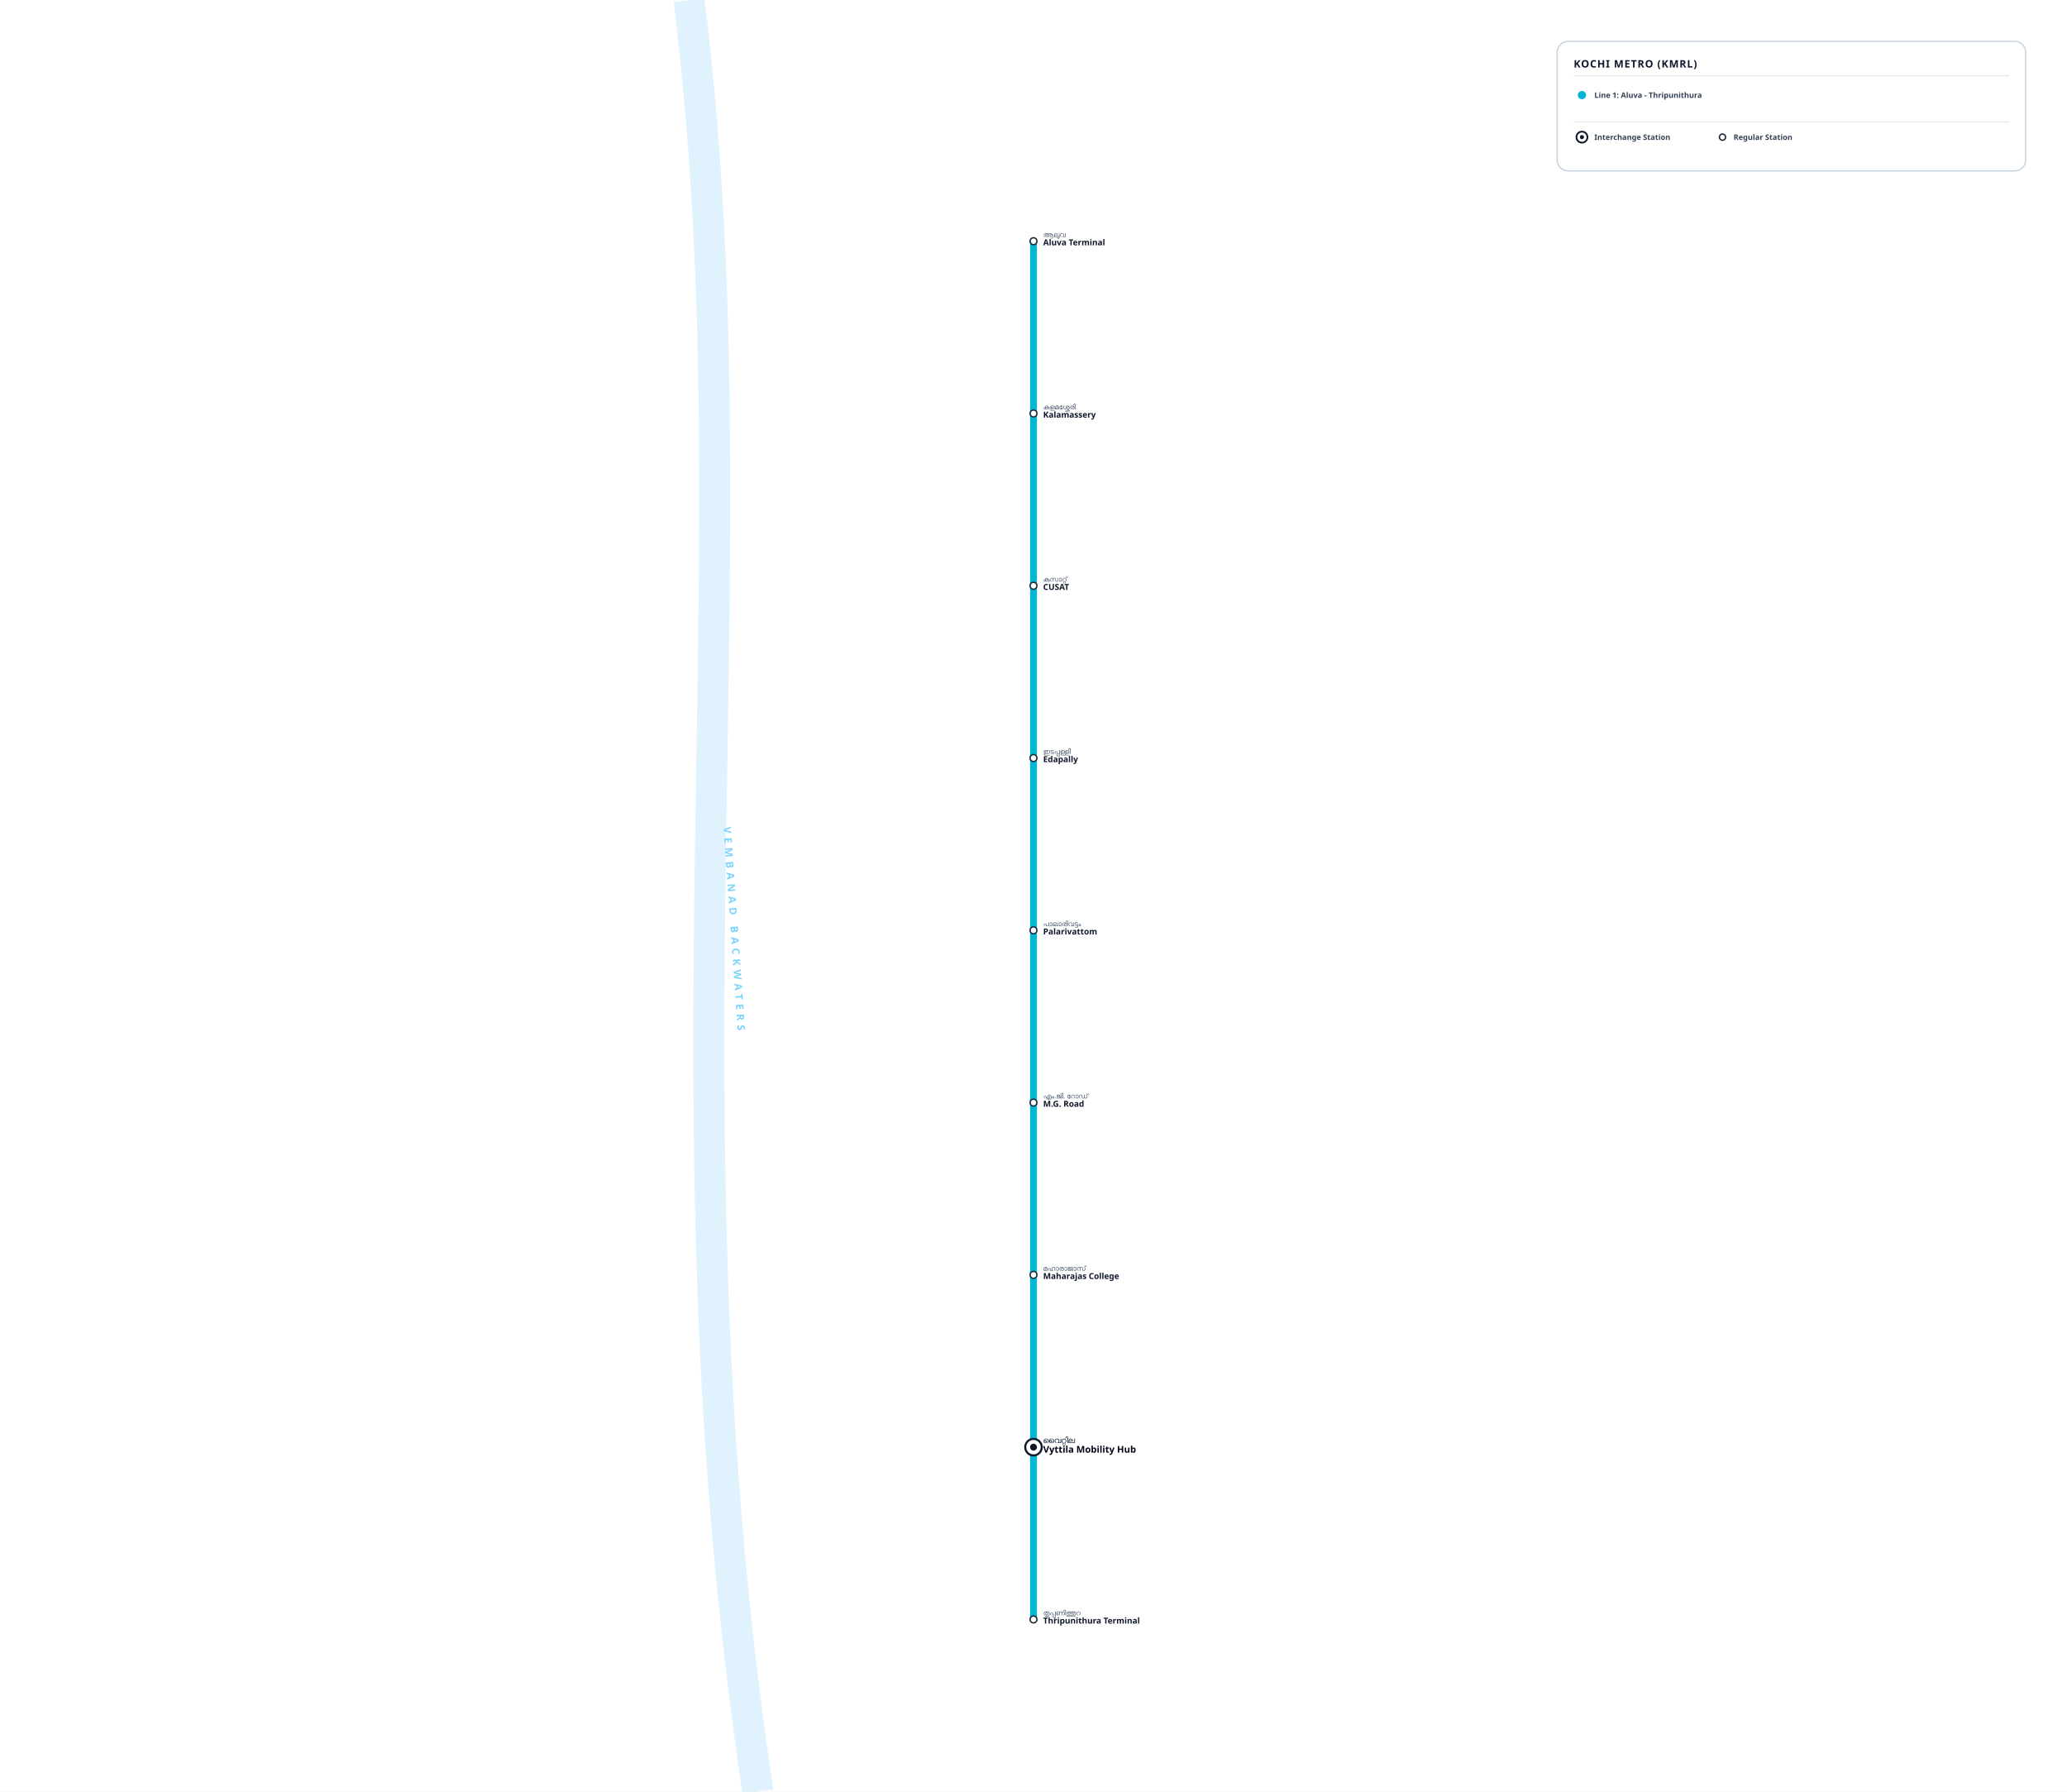
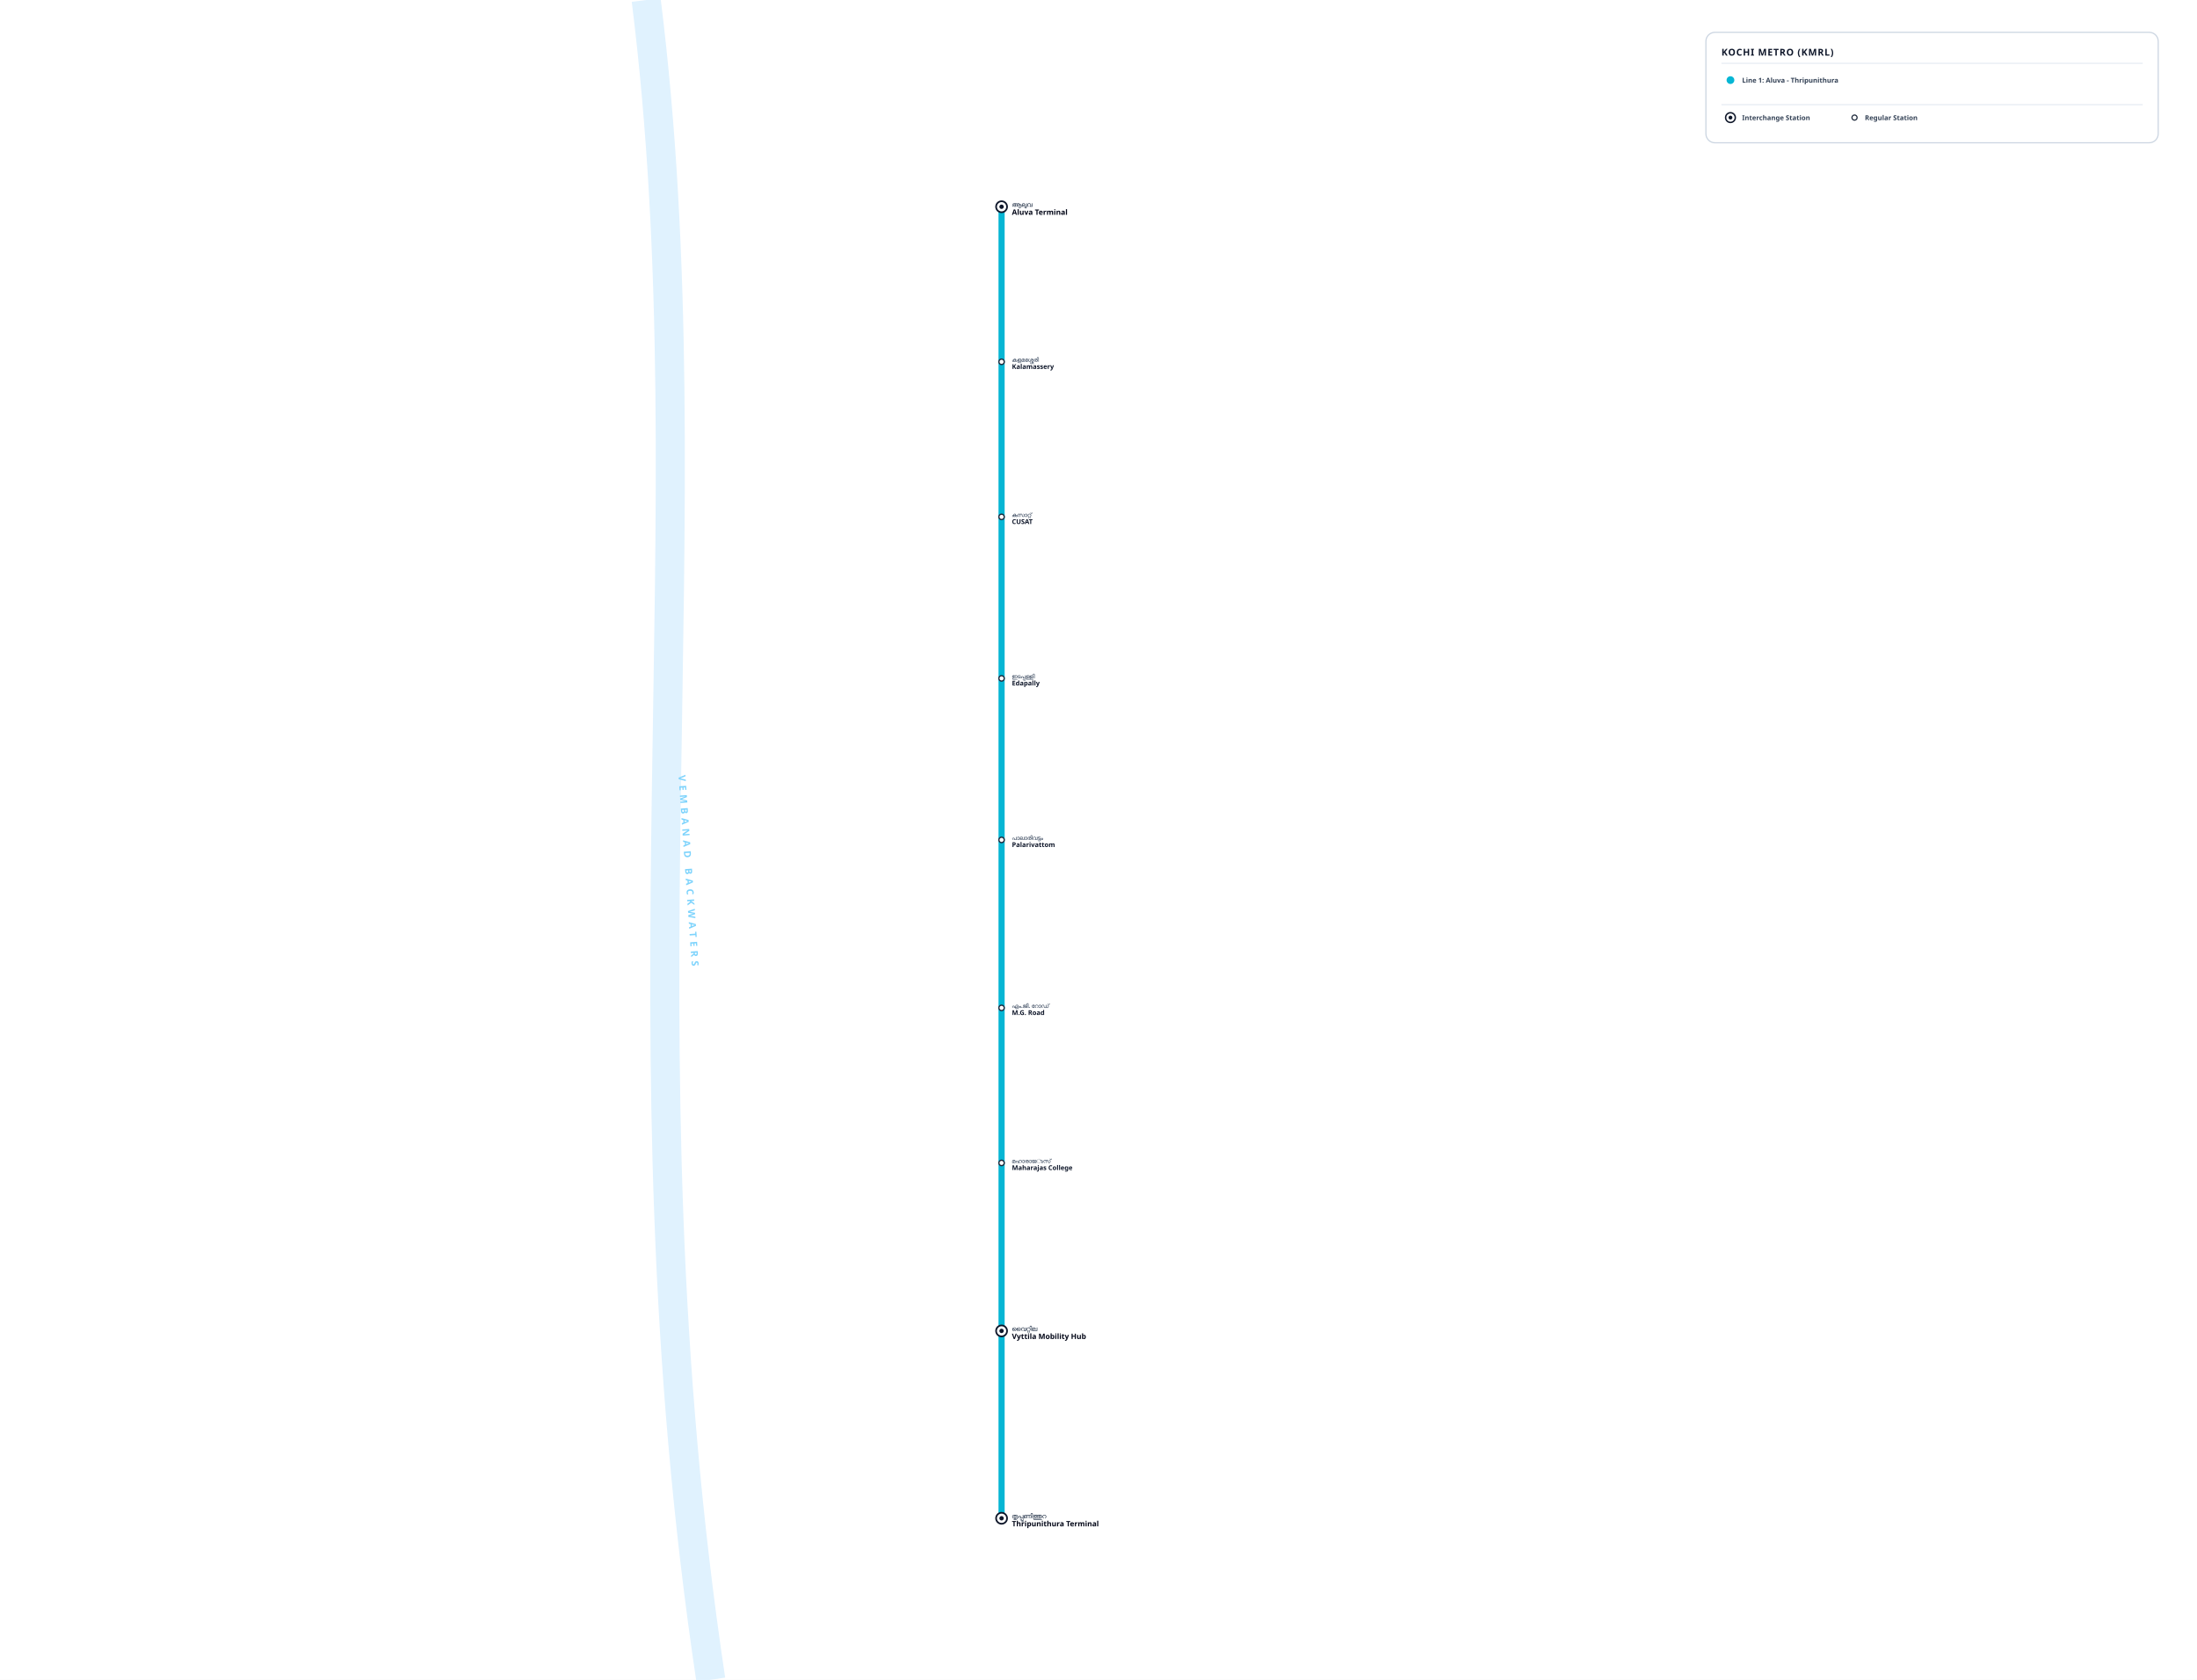
- <svg xmlns="http://www.w3.org/2000/svg" viewBox="0 0 3000 2600" width="100%" height="100%">
-   <rect width="3000" height="2600" fill="#FFFFFF" />
+ <svg xmlns="http://www.w3.org/2000/svg" viewBox="0 0 3400 2600" width="100%" height="100%">
+   <rect width="3400" height="2600" fill="#FFFFFF" />
  <path d="M 1000 0 C 1100 800, 950 1600, 1100 2600" fill="none" stroke="#E0F2FE" stroke-width="45" />
  <text x="1050" y="1200" font-family="sans-serif" font-size="15" font-weight="800" fill="#7DD3FC" letter-spacing="6" transform="rotate(86 1050 1200)">VEMBANAD BACKWATERS</text>
  <g stroke-linecap="round" stroke-linejoin="round">
-     <path d="M 1500 350 L 1500 600 L 1500 850 L 1500 1100 L 1500 1350 L 1500 1600 L 1500 1850 L 1500 2100 L 1500 2350" fill="none" stroke="#06B6D4" stroke-width="10" />
+     <path d="M 1550 320 L 1550 560 L 1550 800 L 1550 1050 L 1550 1300 L 1550 1560 L 1550 1800 L 1550 2060 L 1550 2350" fill="none" stroke="#06B6D4" stroke-width="9.5" />
  </g>
  <g id="stations-layer">
-     <circle cx="1500" cy="350" r="5" fill="#FFFFFF" stroke="#1E293B" stroke-width="2" />
-     <text x="1514" y="344" text-anchor="start" font-family="sans-serif" font-size="10" font-weight="500" fill="#475569">ആലുവ</text>
-     <text x="1514" y="356" text-anchor="start" font-family="sans-serif" font-size="12" font-weight="bold" fill="#0F172A">Aluva Terminal</text>
-     <circle cx="1500" cy="600" r="5" fill="#FFFFFF" stroke="#1E293B" stroke-width="2" />
-     <text x="1514" y="594" text-anchor="start" font-family="sans-serif" font-size="10" font-weight="500" fill="#475569">കളമശ്ശേരി</text>
-     <text x="1514" y="606" text-anchor="start" font-family="sans-serif" font-size="12" font-weight="bold" fill="#0F172A">Kalamassery</text>
-     <circle cx="1500" cy="850" r="5" fill="#FFFFFF" stroke="#1E293B" stroke-width="2" />
-     <text x="1514" y="844" text-anchor="start" font-family="sans-serif" font-size="10" font-weight="500" fill="#475569">കുസാറ്റ്</text>
-     <text x="1514" y="856" text-anchor="start" font-family="sans-serif" font-size="12" font-weight="bold" fill="#0F172A">CUSAT</text>
-     <circle cx="1500" cy="1100" r="5" fill="#FFFFFF" stroke="#1E293B" stroke-width="2" />
-     <text x="1514" y="1094" text-anchor="start" font-family="sans-serif" font-size="10" font-weight="500" fill="#475569">ഇടപ്പള്ളി</text>
-     <text x="1514" y="1106" text-anchor="start" font-family="sans-serif" font-size="12" font-weight="bold" fill="#0F172A">Edapally</text>
-     <circle cx="1500" cy="1350" r="5" fill="#FFFFFF" stroke="#1E293B" stroke-width="2" />
-     <text x="1514" y="1344" text-anchor="start" font-family="sans-serif" font-size="10" font-weight="500" fill="#475569">പാലാരിവട്ടം</text>
-     <text x="1514" y="1356" text-anchor="start" font-family="sans-serif" font-size="12" font-weight="bold" fill="#0F172A">Palarivattom</text>
-     <circle cx="1500" cy="1600" r="5" fill="#FFFFFF" stroke="#1E293B" stroke-width="2" />
-     <text x="1514" y="1594" text-anchor="start" font-family="sans-serif" font-size="10" font-weight="500" fill="#475569">എം.ജി. റോഡ്</text>
-     <text x="1514" y="1606" text-anchor="start" font-family="sans-serif" font-size="12" font-weight="bold" fill="#0F172A">M.G. Road</text>
-     <circle cx="1500" cy="1850" r="5" fill="#FFFFFF" stroke="#1E293B" stroke-width="2" />
-     <text x="1514" y="1844" text-anchor="start" font-family="sans-serif" font-size="10" font-weight="500" fill="#475569">മഹാരാജാസ്</text>
-     <text x="1514" y="1856" text-anchor="start" font-family="sans-serif" font-size="12" font-weight="bold" fill="#0F172A">Maharajas College</text>
-     <circle cx="1500" cy="2100" r="12" fill="#FFFFFF" stroke="#0F172A" stroke-width="3" />
-     <circle cx="1500" cy="2100" r="5" fill="#0F172A" />
-     <text x="1514" y="2094" text-anchor="start" font-family="sans-serif" font-size="11.5" font-weight="600" fill="#334155">വൈറ്റില</text>
-     <text x="1514" y="2108" text-anchor="start" font-family="sans-serif" font-size="13.5" font-weight="bold" fill="#020617">Vyttila Mobility Hub</text>
-     <circle cx="1500" cy="2350" r="5" fill="#FFFFFF" stroke="#1E293B" stroke-width="2" />
-     <text x="1514" y="2344" text-anchor="start" font-family="sans-serif" font-size="10" font-weight="500" fill="#475569">തൃപ്പൂണിത്തുറ</text>
-     <text x="1514" y="2356" text-anchor="start" font-family="sans-serif" font-size="12" font-weight="bold" fill="#0F172A">Thripunithura Terminal</text>
+     <rect x="1564.0" y="306.0" width="106.4" height="27.0" rx="3" ry="3" fill="#FFFFFF" fill-opacity="0.94" />
+     <circle cx="1550" cy="320" r="8.5" fill="#FFFFFF" stroke="#0F172A" stroke-width="2.6" />
+     <circle cx="1550" cy="320" r="3.4" fill="#0F172A" />
+     <g>
+       <text x="1566.0" y="320.0" text-anchor="start" font-family="sans-serif" font-size="9.8" font-weight="bold" fill="#334155">ആലുവ</text>
+       <text x="1566.0" y="332.5" text-anchor="start" font-family="sans-serif" font-size="11.5" font-weight="900" fill="#020617">Aluva Terminal</text>
+     </g>
+     <rect x="1564.0" y="546.0" width="86.6" height="24.0" rx="3" ry="3" fill="#FFFFFF" fill-opacity="0.94" />
+     <circle cx="1550" cy="560" r="4.2" fill="#FFFFFF" stroke="#1E293B" stroke-width="2" />
+     <g>
+       <text x="1566.0" y="560.0" text-anchor="start" font-family="sans-serif" font-size="8.8" font-weight="600" fill="#475569">കളമശ്ശേരി</text>
+       <text x="1566.0" y="571.0" text-anchor="start" font-family="sans-serif" font-size="10.2" font-weight="bold" fill="#0F172A">Kalamassery</text>
+     </g>
+     <rect x="1564.0" y="786.0" width="75.0" height="24.0" rx="3" ry="3" fill="#FFFFFF" fill-opacity="0.94" />
+     <circle cx="1550" cy="800" r="4.2" fill="#FFFFFF" stroke="#1E293B" stroke-width="2" />
+     <g>
+       <text x="1566.0" y="800.0" text-anchor="start" font-family="sans-serif" font-size="8.8" font-weight="600" fill="#475569">കുസാറ്റ്</text>
+       <text x="1566.0" y="811.0" text-anchor="start" font-family="sans-serif" font-size="10.2" font-weight="bold" fill="#0F172A">CUSAT</text>
+     </g>
+     <rect x="1564.0" y="1036.0" width="75.0" height="24.0" rx="3" ry="3" fill="#FFFFFF" fill-opacity="0.94" />
+     <circle cx="1550" cy="1050" r="4.2" fill="#FFFFFF" stroke="#1E293B" stroke-width="2" />
+     <g>
+       <text x="1566.0" y="1050.0" text-anchor="start" font-family="sans-serif" font-size="8.8" font-weight="600" fill="#475569">ഇടപ്പള്ളി</text>
+       <text x="1566.0" y="1061.0" text-anchor="start" font-family="sans-serif" font-size="10.2" font-weight="bold" fill="#0F172A">Edapally</text>
+     </g>
+     <rect x="1564.0" y="1286.0" width="93.2" height="24.0" rx="3" ry="3" fill="#FFFFFF" fill-opacity="0.94" />
+     <circle cx="1550" cy="1300" r="4.2" fill="#FFFFFF" stroke="#1E293B" stroke-width="2" />
+     <g>
+       <text x="1566.0" y="1300.0" text-anchor="start" font-family="sans-serif" font-size="8.8" font-weight="600" fill="#475569">പാലാരിവട്ടം</text>
+       <text x="1566.0" y="1311.0" text-anchor="start" font-family="sans-serif" font-size="10.2" font-weight="bold" fill="#0F172A">Palarivattom</text>
+     </g>
+     <rect x="1564.0" y="1546.0" width="86.6" height="24.0" rx="3" ry="3" fill="#FFFFFF" fill-opacity="0.94" />
+     <circle cx="1550" cy="1560" r="4.2" fill="#FFFFFF" stroke="#1E293B" stroke-width="2" />
+     <g>
+       <text x="1566.0" y="1560.0" text-anchor="start" font-family="sans-serif" font-size="8.8" font-weight="600" fill="#475569">എം.ജി. റോഡ്</text>
+       <text x="1566.0" y="1571.0" text-anchor="start" font-family="sans-serif" font-size="10.2" font-weight="bold" fill="#0F172A">M.G. Road</text>
+     </g>
+     <rect x="1564.0" y="1786.0" width="126.2" height="24.0" rx="3" ry="3" fill="#FFFFFF" fill-opacity="0.94" />
+     <circle cx="1550" cy="1800" r="4.2" fill="#FFFFFF" stroke="#1E293B" stroke-width="2" />
+     <g>
+       <text x="1566.0" y="1800.0" text-anchor="start" font-family="sans-serif" font-size="8.8" font-weight="600" fill="#475569">മഹാരാജಾസ്</text>
+       <text x="1566.0" y="1811.0" text-anchor="start" font-family="sans-serif" font-size="10.2" font-weight="bold" fill="#0F172A">Maharajas College</text>
+     </g>
+     <rect x="1564.0" y="2046.0" width="146.0" height="27.0" rx="3" ry="3" fill="#FFFFFF" fill-opacity="0.94" />
+     <circle cx="1550" cy="2060" r="8.5" fill="#FFFFFF" stroke="#0F172A" stroke-width="2.6" />
+     <circle cx="1550" cy="2060" r="3.4" fill="#0F172A" />
+     <g>
+       <text x="1566.0" y="2060.0" text-anchor="start" font-family="sans-serif" font-size="9.8" font-weight="bold" fill="#334155">വൈറ്റില</text>
+       <text x="1566.0" y="2072.5" text-anchor="start" font-family="sans-serif" font-size="11.5" font-weight="900" fill="#020617">Vyttila Mobility Hub</text>
+     </g>
+     <rect x="1564.0" y="2336.0" width="159.2" height="27.0" rx="3" ry="3" fill="#FFFFFF" fill-opacity="0.94" />
+     <circle cx="1550" cy="2350" r="8.5" fill="#FFFFFF" stroke="#0F172A" stroke-width="2.6" />
+     <circle cx="1550" cy="2350" r="3.4" fill="#0F172A" />
+     <g>
+       <text x="1566.0" y="2350.0" text-anchor="start" font-family="sans-serif" font-size="9.8" font-weight="bold" fill="#334155">തൃപ്പൂണിത്തുറ</text>
+       <text x="1566.0" y="2362.5" text-anchor="start" font-family="sans-serif" font-size="11.5" font-weight="900" fill="#020617">Thripunithura Terminal</text>
+     </g>
  </g>
-   <g transform="translate(2260, 60)">
-     <rect width="680" height="188" rx="16" ry="16" fill="#FFFFFF" stroke="#CBD5E1" stroke-width="2" />
-     <text x="24" y="38" font-family="sans-serif" font-size="15" font-weight="bold" fill="#0F172A" letter-spacing="1">KOCHI METRO (KMRL)</text>
-     <line x1="24" y1="50" x2="656" y2="50" stroke="#E2E8F0" stroke-width="1.5" />
-     <circle cx="36" cy="78" r="6" fill="#06B6D4" />
-     <text x="54" y="82" font-family="sans-serif" font-size="11" font-weight="600" fill="#334155">Line 1: Aluva - Thripunithura</text>
-     <line x1="24" y1="117" x2="656" y2="117" stroke="#E2E8F0" stroke-width="1.5" />
-     <circle cx="36" cy="139" r="8" fill="#FFFFFF" stroke="#0F172A" stroke-width="2.5" />
-     <circle cx="36" cy="139" r="3" fill="#0F172A" />
-     <text x="54" y="143" font-family="sans-serif" font-size="11" font-weight="600" fill="#334155">Interchange Station</text>
-     <circle cx="240" cy="139" r="4.5" fill="#FFFFFF" stroke="#1E293B" stroke-width="2" />
-     <text x="256" y="143" font-family="sans-serif" font-size="11" font-weight="600" fill="#334155">Regular Station</text>
+   <g transform="translate(2640, 50)">
+     <rect width="700" height="171" rx="14" ry="14" fill="#FFFFFF" stroke="#CBD5E1" stroke-width="1.8" />
+     <text x="24" y="36" font-family="sans-serif" font-size="14.5" font-weight="bold" fill="#0F172A" letter-spacing="1">KOCHI METRO (KMRL)</text>
+     <line x1="24" y1="48" x2="676" y2="48" stroke="#E2E8F0" stroke-width="1.5" />
+     <circle cx="38" cy="74" r="6" fill="#06B6D4" />
+     <text x="56" y="78" font-family="sans-serif" font-size="10.5" font-weight="600" fill="#334155">Line 1: Aluva - Thripunithura</text>
+     <line x1="24" y1="112" x2="676" y2="112" stroke="#E2E8F0" stroke-width="1.5" />
+     <circle cx="38" cy="132" r="7.5" fill="#FFFFFF" stroke="#0F172A" stroke-width="2.2" />
+     <circle cx="38" cy="132" r="3" fill="#0F172A" />
+     <text x="56" y="136" font-family="sans-serif" font-size="10.5" font-weight="600" fill="#334155">Interchange Station</text>
+     <circle cx="230" cy="132" r="4" fill="#FFFFFF" stroke="#1E293B" stroke-width="1.8" />
+     <text x="246" y="136" font-family="sans-serif" font-size="10.5" font-weight="600" fill="#334155">Regular Station</text>
  </g>
</svg>
